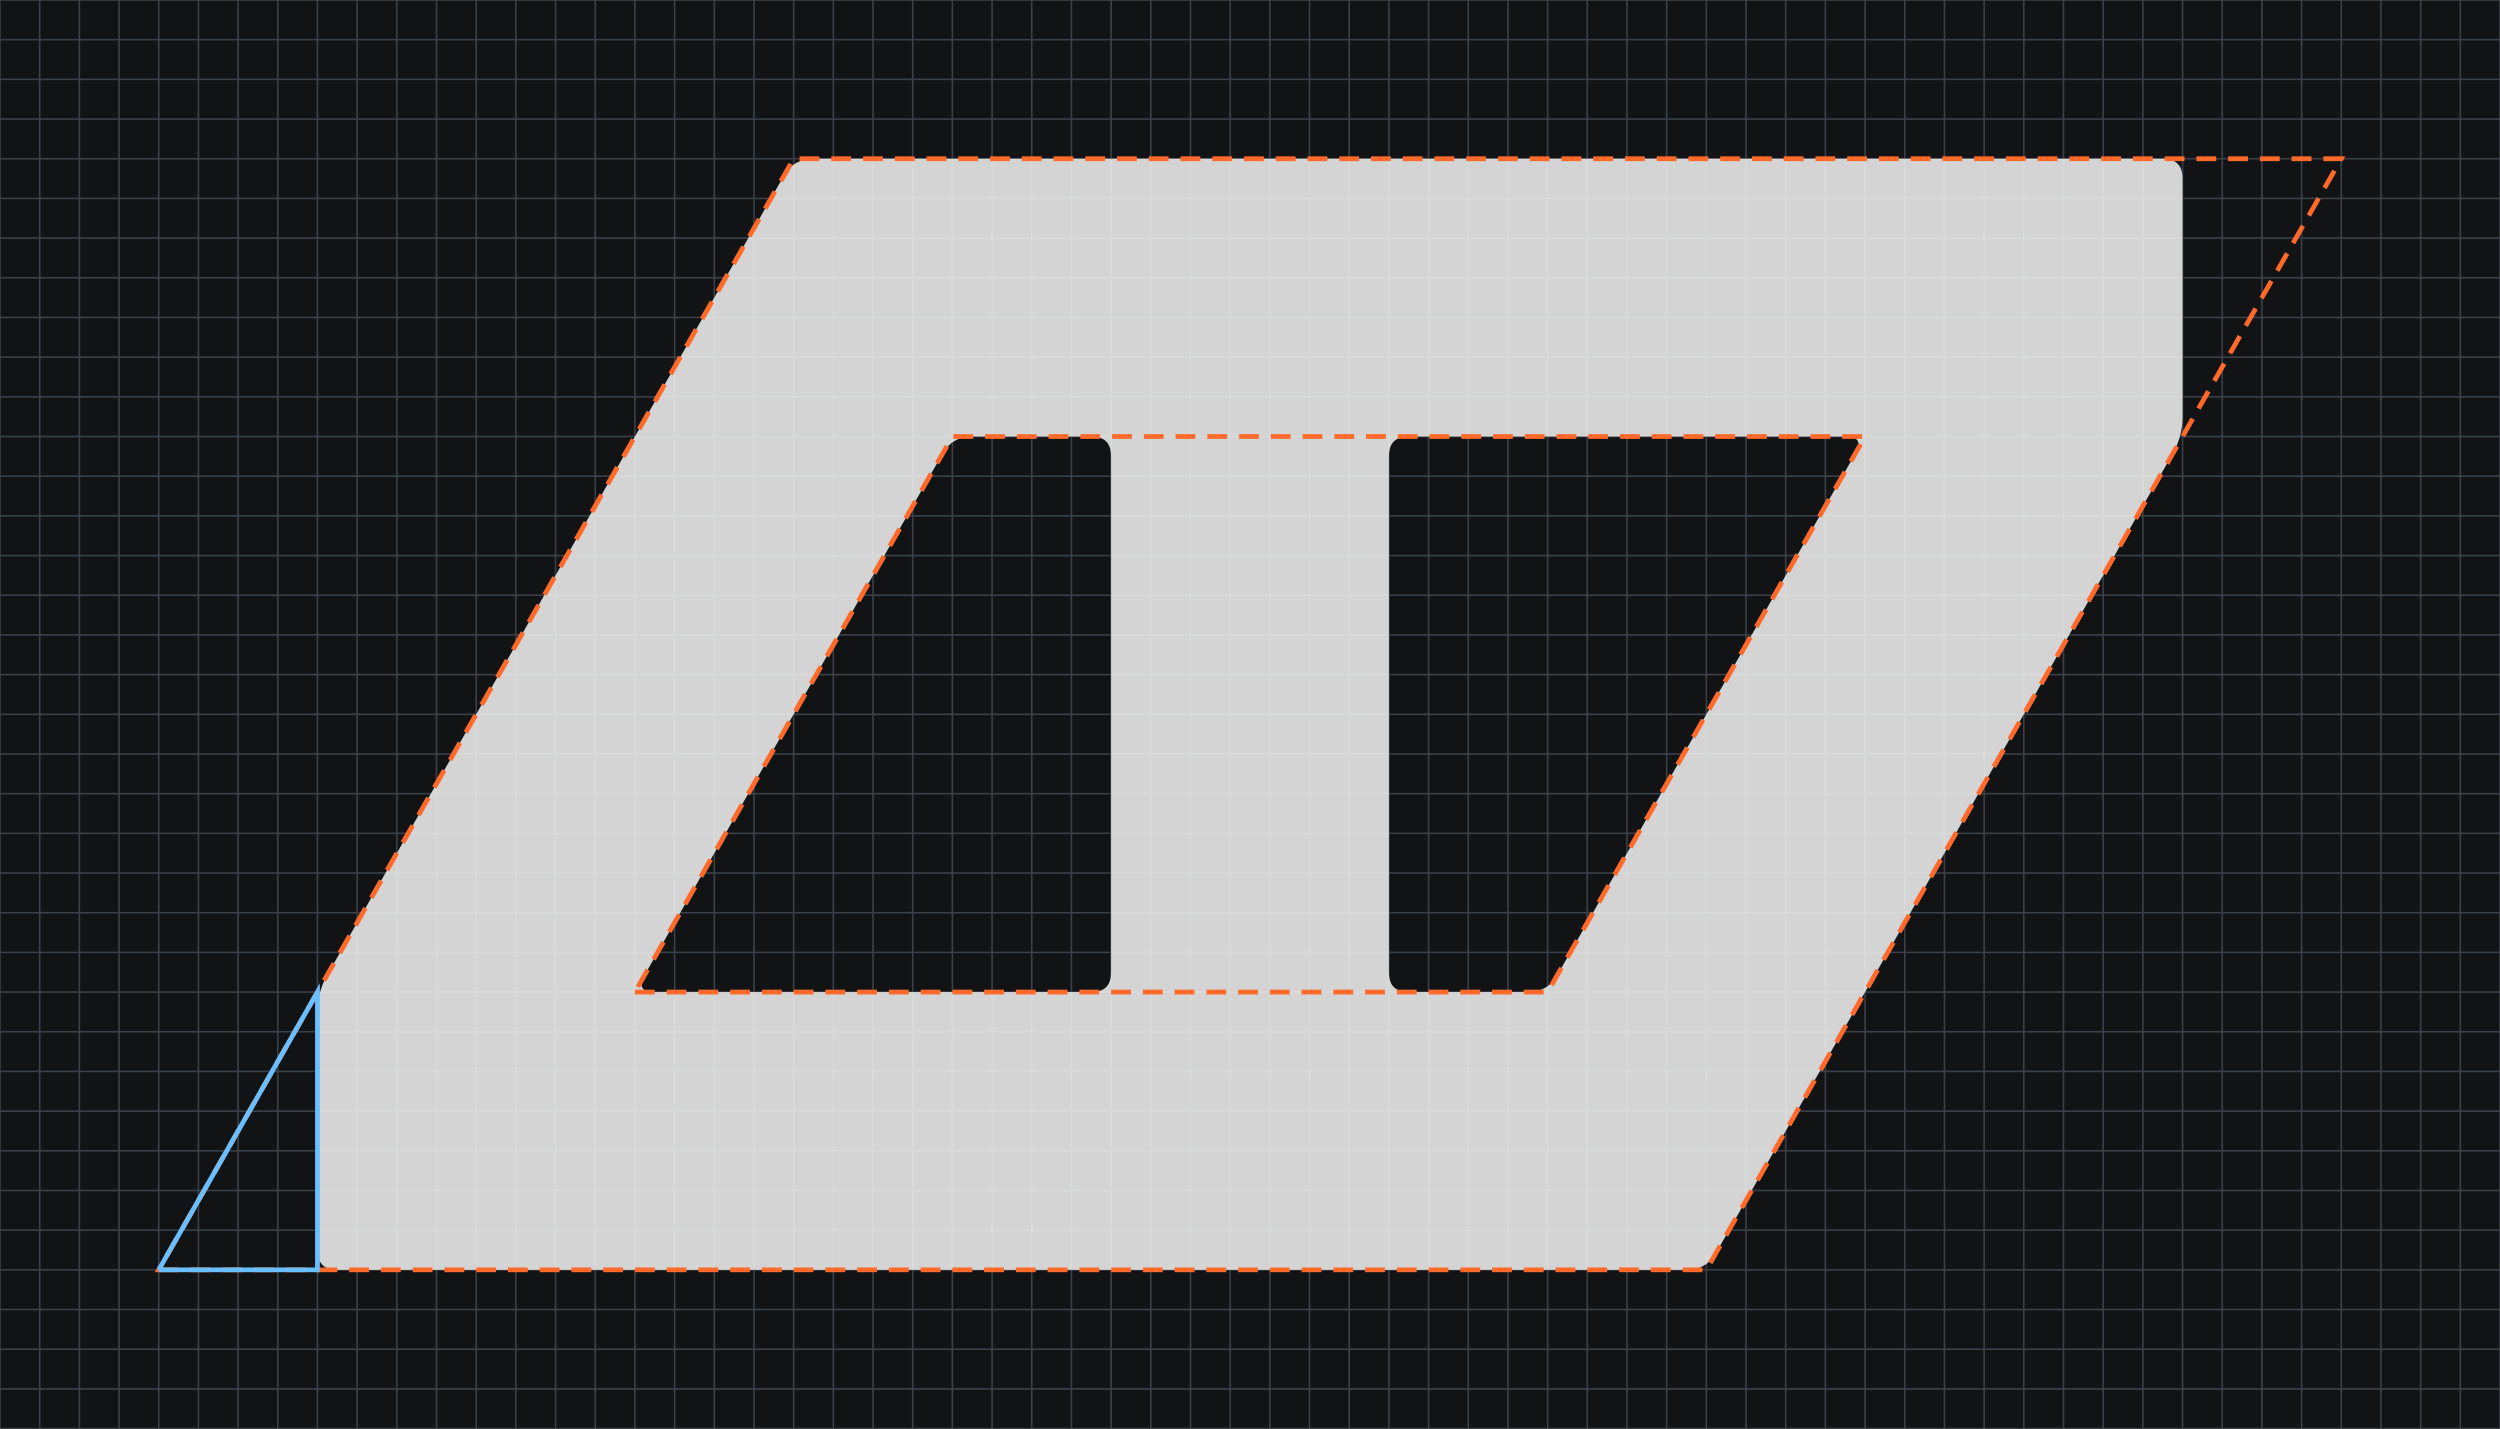
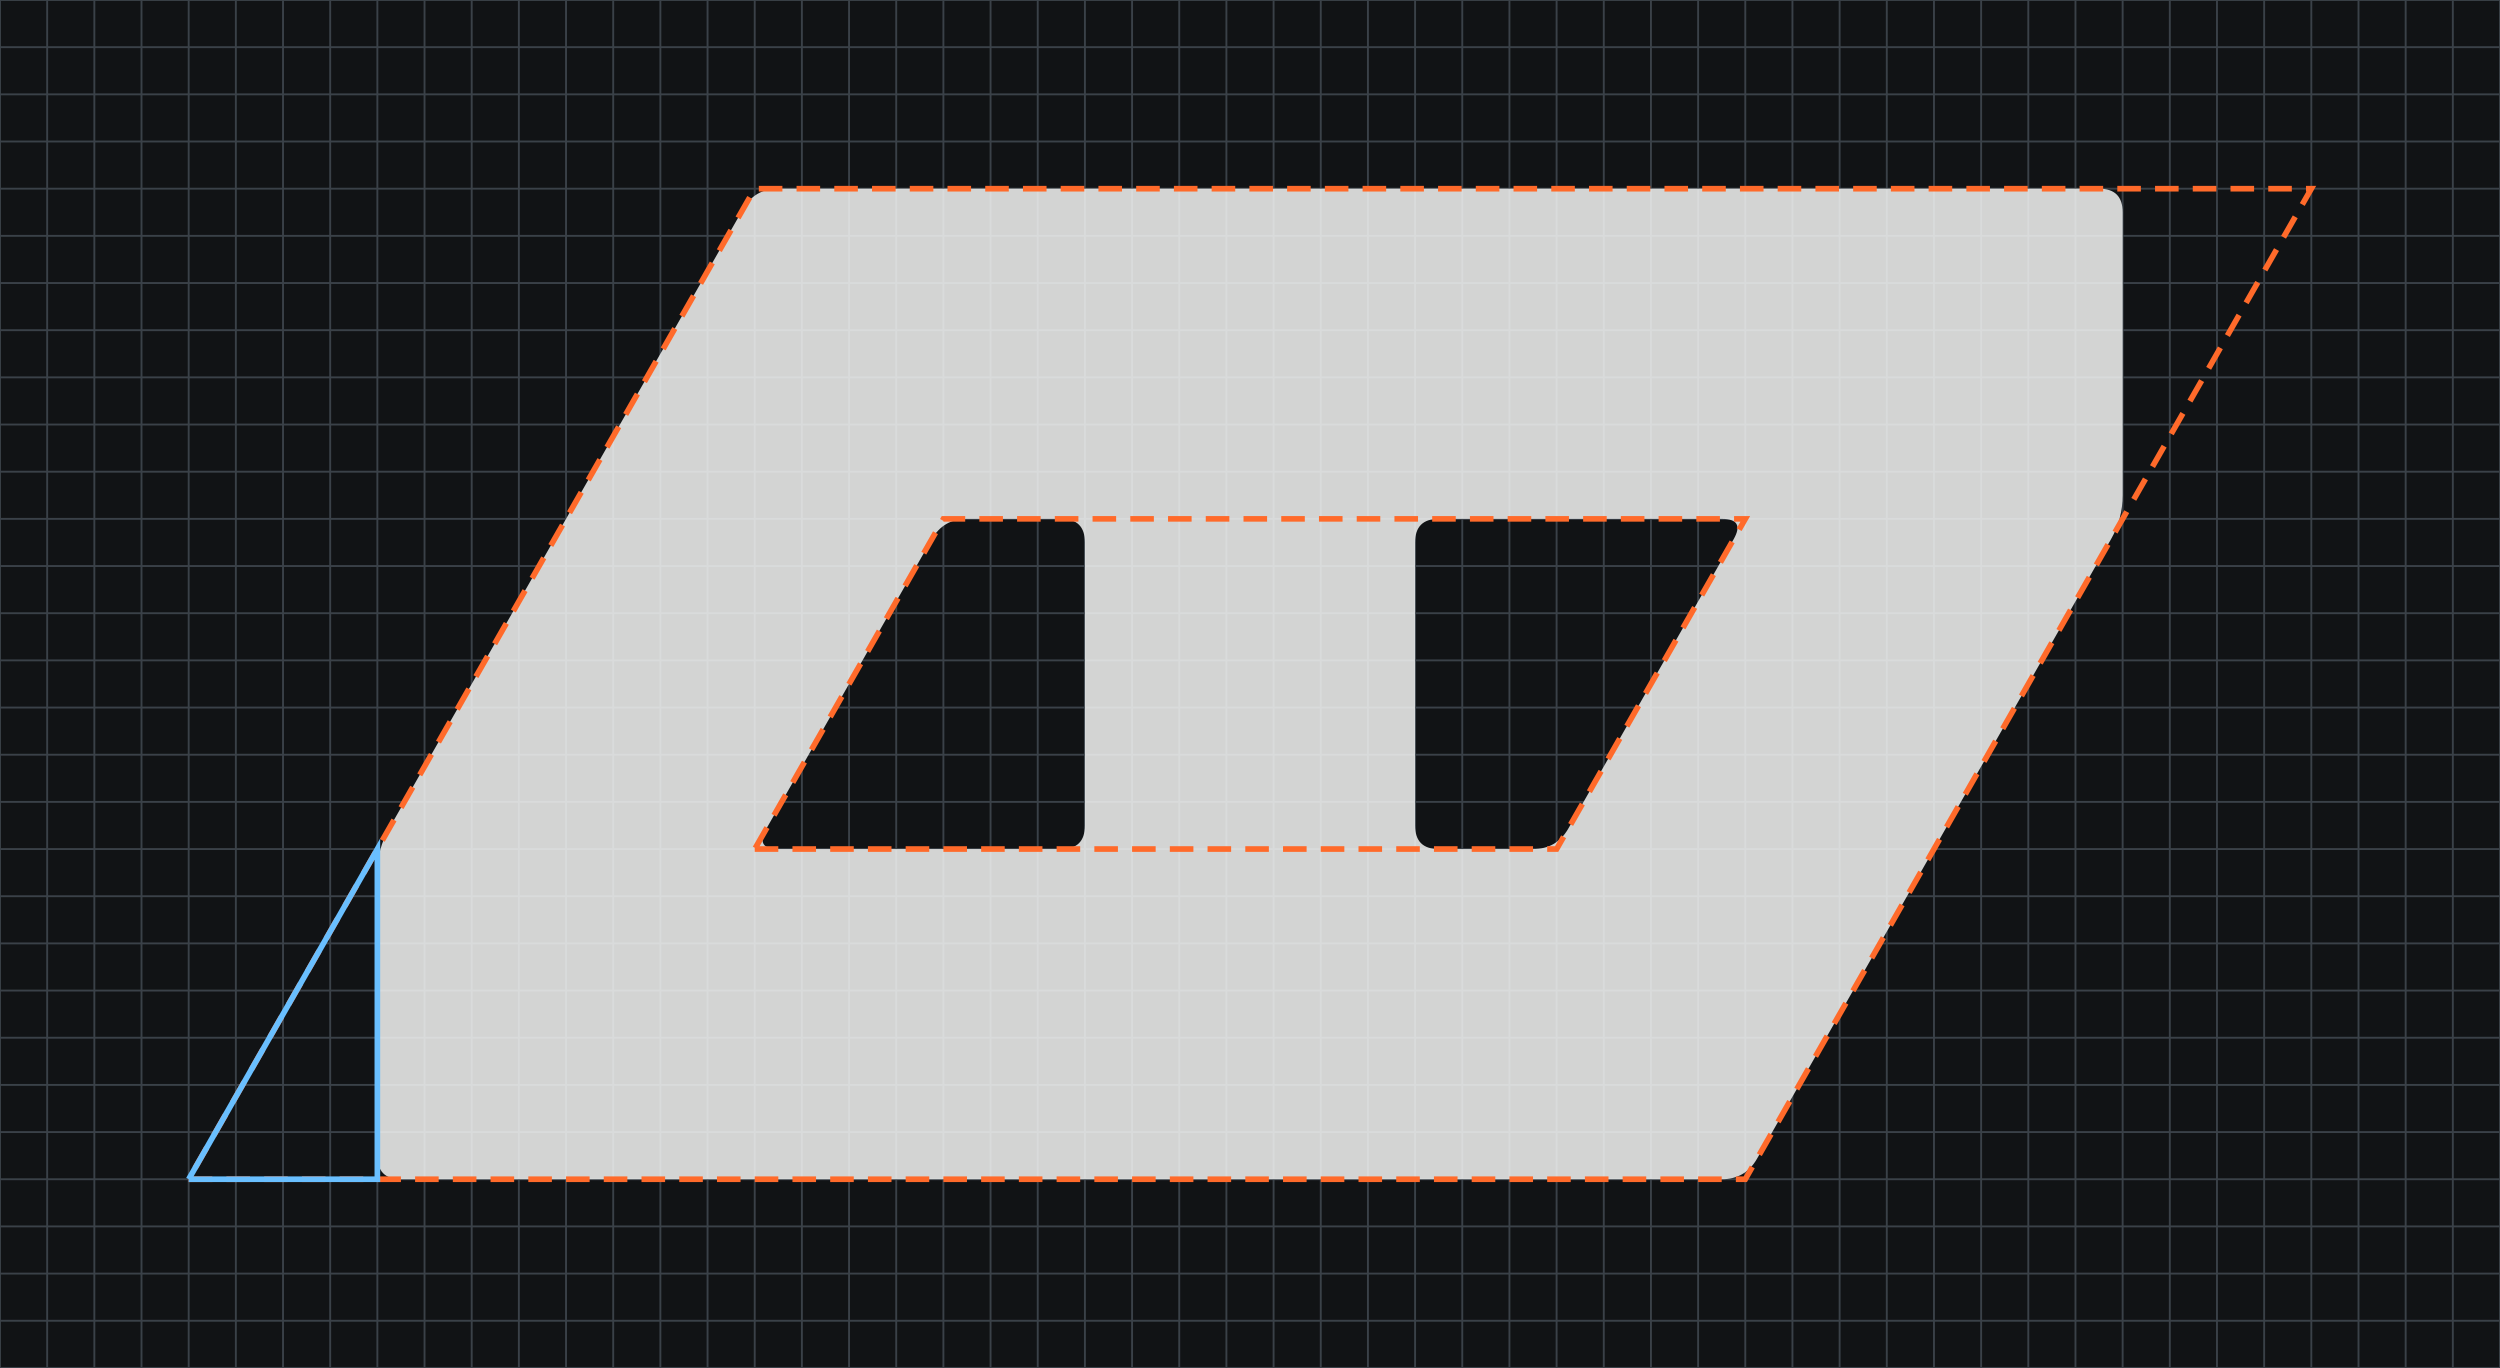
- <svg xmlns="http://www.w3.org/2000/svg" viewBox="-40 -40 630 360">
-   <rect x="-40" y="-40" width="630" height="360" fill="#111315" />
+ <svg xmlns="http://www.w3.org/2000/svg" viewBox="-40 -40 530 290">
+   <rect x="-40" y="-40" width="530" height="290" fill="#111315" />
  <g stroke="#3A4148" stroke-width="0.4">
-     <line x1="-40" y1="-40" x2="-40" y2="320" />
-     <line x1="-30" y1="-40" x2="-30" y2="320" />
-     <line x1="-20" y1="-40" x2="-20" y2="320" />
-     <line x1="-10" y1="-40" x2="-10" y2="320" />
-     <line x1="0" y1="-40" x2="0" y2="320" />
-     <line x1="10" y1="-40" x2="10" y2="320" />
-     <line x1="20" y1="-40" x2="20" y2="320" />
-     <line x1="30" y1="-40" x2="30" y2="320" />
-     <line x1="40" y1="-40" x2="40" y2="320" />
-     <line x1="50" y1="-40" x2="50" y2="320" />
-     <line x1="60" y1="-40" x2="60" y2="320" />
-     <line x1="70" y1="-40" x2="70" y2="320" />
-     <line x1="80" y1="-40" x2="80" y2="320" />
-     <line x1="90" y1="-40" x2="90" y2="320" />
-     <line x1="100" y1="-40" x2="100" y2="320" />
-     <line x1="110" y1="-40" x2="110" y2="320" />
-     <line x1="120" y1="-40" x2="120" y2="320" />
-     <line x1="130" y1="-40" x2="130" y2="320" />
-     <line x1="140" y1="-40" x2="140" y2="320" />
-     <line x1="150" y1="-40" x2="150" y2="320" />
-     <line x1="160" y1="-40" x2="160" y2="320" />
-     <line x1="170" y1="-40" x2="170" y2="320" />
-     <line x1="180" y1="-40" x2="180" y2="320" />
-     <line x1="190" y1="-40" x2="190" y2="320" />
-     <line x1="200" y1="-40" x2="200" y2="320" />
-     <line x1="210" y1="-40" x2="210" y2="320" />
-     <line x1="220" y1="-40" x2="220" y2="320" />
-     <line x1="230" y1="-40" x2="230" y2="320" />
-     <line x1="240" y1="-40" x2="240" y2="320" />
-     <line x1="250" y1="-40" x2="250" y2="320" />
-     <line x1="260" y1="-40" x2="260" y2="320" />
-     <line x1="270" y1="-40" x2="270" y2="320" />
-     <line x1="280" y1="-40" x2="280" y2="320" />
-     <line x1="290" y1="-40" x2="290" y2="320" />
-     <line x1="300" y1="-40" x2="300" y2="320" />
-     <line x1="310" y1="-40" x2="310" y2="320" />
-     <line x1="320" y1="-40" x2="320" y2="320" />
-     <line x1="330" y1="-40" x2="330" y2="320" />
-     <line x1="340" y1="-40" x2="340" y2="320" />
-     <line x1="350" y1="-40" x2="350" y2="320" />
-     <line x1="360" y1="-40" x2="360" y2="320" />
-     <line x1="370" y1="-40" x2="370" y2="320" />
-     <line x1="380" y1="-40" x2="380" y2="320" />
-     <line x1="390" y1="-40" x2="390" y2="320" />
-     <line x1="400" y1="-40" x2="400" y2="320" />
-     <line x1="410" y1="-40" x2="410" y2="320" />
-     <line x1="420" y1="-40" x2="420" y2="320" />
-     <line x1="430" y1="-40" x2="430" y2="320" />
-     <line x1="440" y1="-40" x2="440" y2="320" />
-     <line x1="450" y1="-40" x2="450" y2="320" />
-     <line x1="460" y1="-40" x2="460" y2="320" />
-     <line x1="470" y1="-40" x2="470" y2="320" />
-     <line x1="480" y1="-40" x2="480" y2="320" />
-     <line x1="490" y1="-40" x2="490" y2="320" />
-     <line x1="500" y1="-40" x2="500" y2="320" />
-     <line x1="510" y1="-40" x2="510" y2="320" />
-     <line x1="520" y1="-40" x2="520" y2="320" />
-     <line x1="530" y1="-40" x2="530" y2="320" />
-     <line x1="540" y1="-40" x2="540" y2="320" />
-     <line x1="550" y1="-40" x2="550" y2="320" />
-     <line x1="560" y1="-40" x2="560" y2="320" />
-     <line x1="570" y1="-40" x2="570" y2="320" />
-     <line x1="580" y1="-40" x2="580" y2="320" />
-     <line x1="590" y1="-40" x2="590" y2="320" />
-     <line x1="-40" y1="-40" x2="590" y2="-40" />
-     <line x1="-40" y1="-30" x2="590" y2="-30" />
-     <line x1="-40" y1="-20" x2="590" y2="-20" />
-     <line x1="-40" y1="-10" x2="590" y2="-10" />
-     <line x1="-40" y1="0" x2="590" y2="0" />
-     <line x1="-40" y1="10" x2="590" y2="10" />
-     <line x1="-40" y1="20" x2="590" y2="20" />
-     <line x1="-40" y1="30" x2="590" y2="30" />
-     <line x1="-40" y1="40" x2="590" y2="40" />
-     <line x1="-40" y1="50" x2="590" y2="50" />
-     <line x1="-40" y1="60" x2="590" y2="60" />
-     <line x1="-40" y1="70" x2="590" y2="70" />
-     <line x1="-40" y1="80" x2="590" y2="80" />
-     <line x1="-40" y1="90" x2="590" y2="90" />
-     <line x1="-40" y1="100" x2="590" y2="100" />
-     <line x1="-40" y1="110" x2="590" y2="110" />
-     <line x1="-40" y1="120" x2="590" y2="120" />
-     <line x1="-40" y1="130" x2="590" y2="130" />
-     <line x1="-40" y1="140" x2="590" y2="140" />
-     <line x1="-40" y1="150" x2="590" y2="150" />
-     <line x1="-40" y1="160" x2="590" y2="160" />
-     <line x1="-40" y1="170" x2="590" y2="170" />
-     <line x1="-40" y1="180" x2="590" y2="180" />
-     <line x1="-40" y1="190" x2="590" y2="190" />
-     <line x1="-40" y1="200" x2="590" y2="200" />
-     <line x1="-40" y1="210" x2="590" y2="210" />
-     <line x1="-40" y1="220" x2="590" y2="220" />
-     <line x1="-40" y1="230" x2="590" y2="230" />
-     <line x1="-40" y1="240" x2="590" y2="240" />
-     <line x1="-40" y1="250" x2="590" y2="250" />
-     <line x1="-40" y1="260" x2="590" y2="260" />
-     <line x1="-40" y1="270" x2="590" y2="270" />
-     <line x1="-40" y1="280" x2="590" y2="280" />
-     <line x1="-40" y1="290" x2="590" y2="290" />
-     <line x1="-40" y1="300" x2="590" y2="300" />
-     <line x1="-40" y1="310" x2="590" y2="310" />
-     <line x1="-40" y1="320" x2="590" y2="320" />
+     <line x1="-40" y1="-40" x2="-40" y2="250" />
+     <line x1="-30" y1="-40" x2="-30" y2="250" />
+     <line x1="-20" y1="-40" x2="-20" y2="250" />
+     <line x1="-10" y1="-40" x2="-10" y2="250" />
+     <line x1="0" y1="-40" x2="0" y2="250" />
+     <line x1="10" y1="-40" x2="10" y2="250" />
+     <line x1="20" y1="-40" x2="20" y2="250" />
+     <line x1="30" y1="-40" x2="30" y2="250" />
+     <line x1="40" y1="-40" x2="40" y2="250" />
+     <line x1="50" y1="-40" x2="50" y2="250" />
+     <line x1="60" y1="-40" x2="60" y2="250" />
+     <line x1="70" y1="-40" x2="70" y2="250" />
+     <line x1="80" y1="-40" x2="80" y2="250" />
+     <line x1="90" y1="-40" x2="90" y2="250" />
+     <line x1="100" y1="-40" x2="100" y2="250" />
+     <line x1="110" y1="-40" x2="110" y2="250" />
+     <line x1="120" y1="-40" x2="120" y2="250" />
+     <line x1="130" y1="-40" x2="130" y2="250" />
+     <line x1="140" y1="-40" x2="140" y2="250" />
+     <line x1="150" y1="-40" x2="150" y2="250" />
+     <line x1="160" y1="-40" x2="160" y2="250" />
+     <line x1="170" y1="-40" x2="170" y2="250" />
+     <line x1="180" y1="-40" x2="180" y2="250" />
+     <line x1="190" y1="-40" x2="190" y2="250" />
+     <line x1="200" y1="-40" x2="200" y2="250" />
+     <line x1="210" y1="-40" x2="210" y2="250" />
+     <line x1="220" y1="-40" x2="220" y2="250" />
+     <line x1="230" y1="-40" x2="230" y2="250" />
+     <line x1="240" y1="-40" x2="240" y2="250" />
+     <line x1="250" y1="-40" x2="250" y2="250" />
+     <line x1="260" y1="-40" x2="260" y2="250" />
+     <line x1="270" y1="-40" x2="270" y2="250" />
+     <line x1="280" y1="-40" x2="280" y2="250" />
+     <line x1="290" y1="-40" x2="290" y2="250" />
+     <line x1="300" y1="-40" x2="300" y2="250" />
+     <line x1="310" y1="-40" x2="310" y2="250" />
+     <line x1="320" y1="-40" x2="320" y2="250" />
+     <line x1="330" y1="-40" x2="330" y2="250" />
+     <line x1="340" y1="-40" x2="340" y2="250" />
+     <line x1="350" y1="-40" x2="350" y2="250" />
+     <line x1="360" y1="-40" x2="360" y2="250" />
+     <line x1="370" y1="-40" x2="370" y2="250" />
+     <line x1="380" y1="-40" x2="380" y2="250" />
+     <line x1="390" y1="-40" x2="390" y2="250" />
+     <line x1="400" y1="-40" x2="400" y2="250" />
+     <line x1="410" y1="-40" x2="410" y2="250" />
+     <line x1="420" y1="-40" x2="420" y2="250" />
+     <line x1="430" y1="-40" x2="430" y2="250" />
+     <line x1="440" y1="-40" x2="440" y2="250" />
+     <line x1="450" y1="-40" x2="450" y2="250" />
+     <line x1="460" y1="-40" x2="460" y2="250" />
+     <line x1="470" y1="-40" x2="470" y2="250" />
+     <line x1="480" y1="-40" x2="480" y2="250" />
+     <line x1="490" y1="-40" x2="490" y2="250" />
+     <line x1="-40" y1="-40" x2="490" y2="-40" />
+     <line x1="-40" y1="-30" x2="490" y2="-30" />
+     <line x1="-40" y1="-20" x2="490" y2="-20" />
+     <line x1="-40" y1="-10" x2="490" y2="-10" />
+     <line x1="-40" y1="0" x2="490" y2="0" />
+     <line x1="-40" y1="10" x2="490" y2="10" />
+     <line x1="-40" y1="20" x2="490" y2="20" />
+     <line x1="-40" y1="30" x2="490" y2="30" />
+     <line x1="-40" y1="40" x2="490" y2="40" />
+     <line x1="-40" y1="50" x2="490" y2="50" />
+     <line x1="-40" y1="60" x2="490" y2="60" />
+     <line x1="-40" y1="70" x2="490" y2="70" />
+     <line x1="-40" y1="80" x2="490" y2="80" />
+     <line x1="-40" y1="90" x2="490" y2="90" />
+     <line x1="-40" y1="100" x2="490" y2="100" />
+     <line x1="-40" y1="110" x2="490" y2="110" />
+     <line x1="-40" y1="120" x2="490" y2="120" />
+     <line x1="-40" y1="130" x2="490" y2="130" />
+     <line x1="-40" y1="140" x2="490" y2="140" />
+     <line x1="-40" y1="150" x2="490" y2="150" />
+     <line x1="-40" y1="160" x2="490" y2="160" />
+     <line x1="-40" y1="170" x2="490" y2="170" />
+     <line x1="-40" y1="180" x2="490" y2="180" />
+     <line x1="-40" y1="190" x2="490" y2="190" />
+     <line x1="-40" y1="200" x2="490" y2="200" />
+     <line x1="-40" y1="210" x2="490" y2="210" />
+     <line x1="-40" y1="220" x2="490" y2="220" />
+     <line x1="-40" y1="230" x2="490" y2="230" />
+     <line x1="-40" y1="240" x2="490" y2="240" />
+     <line x1="-40" y1="250" x2="490" y2="250" />
  </g>
-   <path d="M40.00,215.00 L40.00,275.00 Q40.00,280.00 45.00,280.00 L385.00,280.00 Q390.00,280.00 392.48,275.66 L507.52,74.34 Q510.00,70.00 510.00,65.00 L510.00,5.00 Q510.00,0.00 505.00,0.00 L165.00,0.00 Q160.00,0.00 157.52,4.34 L42.48,205.66 Q40.00,210.00 40.00,215.00 Z M125.00,210.00 L235.00,210.00 Q240.00,210.00 240.00,205.00 L240.00,75.00 Q240.00,70.00 235.00,70.00 L205.00,70.00 Q200.00,70.00 197.52,74.34 L122.48,205.66 Q120.00,210.00 125.00,210.00 Z M315.00,210.00 L345.00,210.00 Q350.00,210.00 352.48,205.66 L427.52,74.34 Q430.00,70.00 425.00,70.00 L315.00,70.00 Q310.00,70.00 310.00,75.00 L310.00,205.00 Q310.00,210.00 315.00,210.00 Z" fill="#F5F6F4" fill-rule="evenodd" opacity="0.85" />
+   <path d="M40.00,145.00 L40.00,205.00 Q40.00,210.00 45.00,210.00 L325.00,210.00 Q330.00,210.00 332.48,205.66 L407.52,74.34 Q410.00,70.00 410.00,65.00 L410.00,5.00 Q410.00,0.00 405.00,0.00 L125.00,0.00 Q120.00,0.00 117.52,4.34 L42.48,135.66 Q40.00,140.00 40.00,145.00 Z M125.00,140.00 L185.00,140.00 Q190.00,140.00 190.00,135.00 L190.00,75.00 Q190.00,70.00 185.00,70.00 L165.00,70.00 Q160.00,70.00 157.52,74.34 L122.48,135.66 Q120.00,140.00 125.00,140.00 Z M265.00,140.00 L285.00,140.00 Q290.00,140.00 292.48,135.66 L327.52,74.34 Q330.00,70.00 325.00,70.00 L265.00,70.00 Q260.00,70.00 260.00,75.00 L260.00,135.00 Q260.00,140.00 265.00,140.00 Z" fill="#F5F6F4" fill-rule="evenodd" opacity="0.85" />
  <g fill="none" stroke="#FF6A2A" stroke-width="1.2" stroke-dasharray="5.0,3.0">
-     <polygon points="0,280 390,280 550,0 160,0" />
-     <polygon points="120,210 350,210 430,70 200,70" />
+     <polygon points="0,210 330,210 450,0 120,0" />
+     <polygon points="120,140 290,140 330,70 160,70" />
  </g>
  <g fill="none" stroke="#69BFFF" stroke-width="1.2">
-     <polyline points="0,280 40,280 40,210 0,280" />
+     <polyline points="0,210 40,210 40,140 0,210" />
  </g>
</svg>
